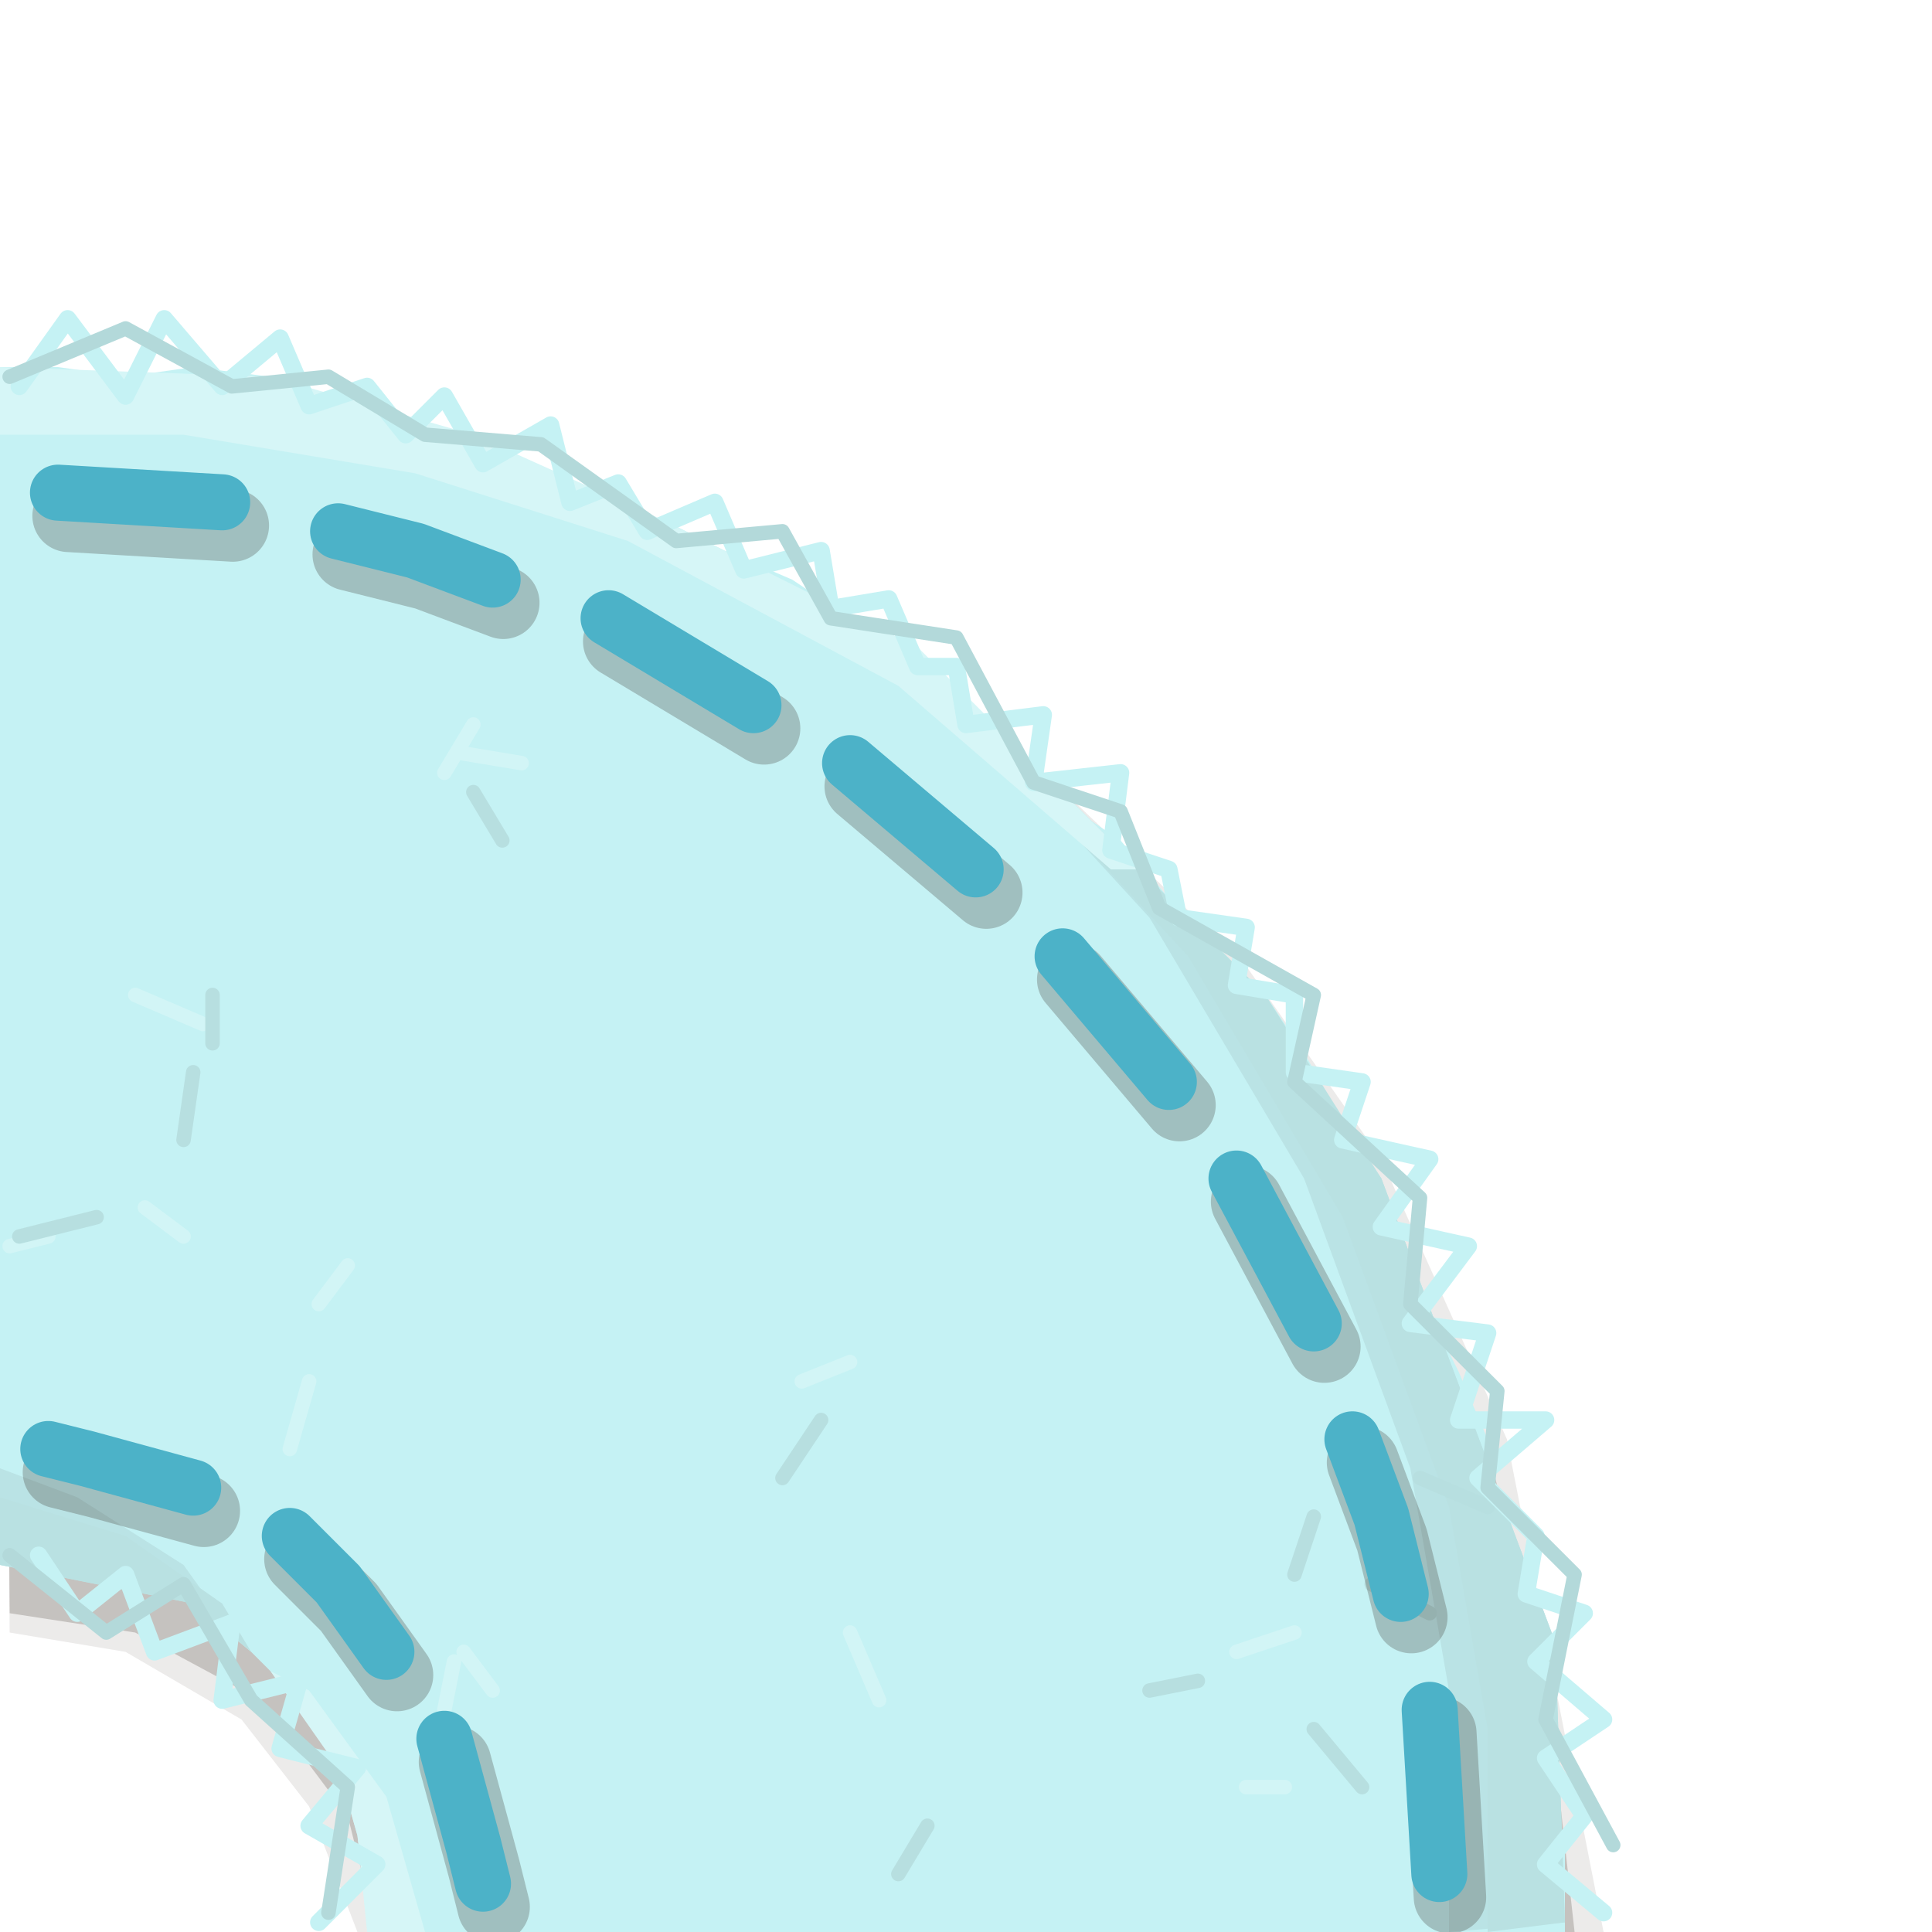
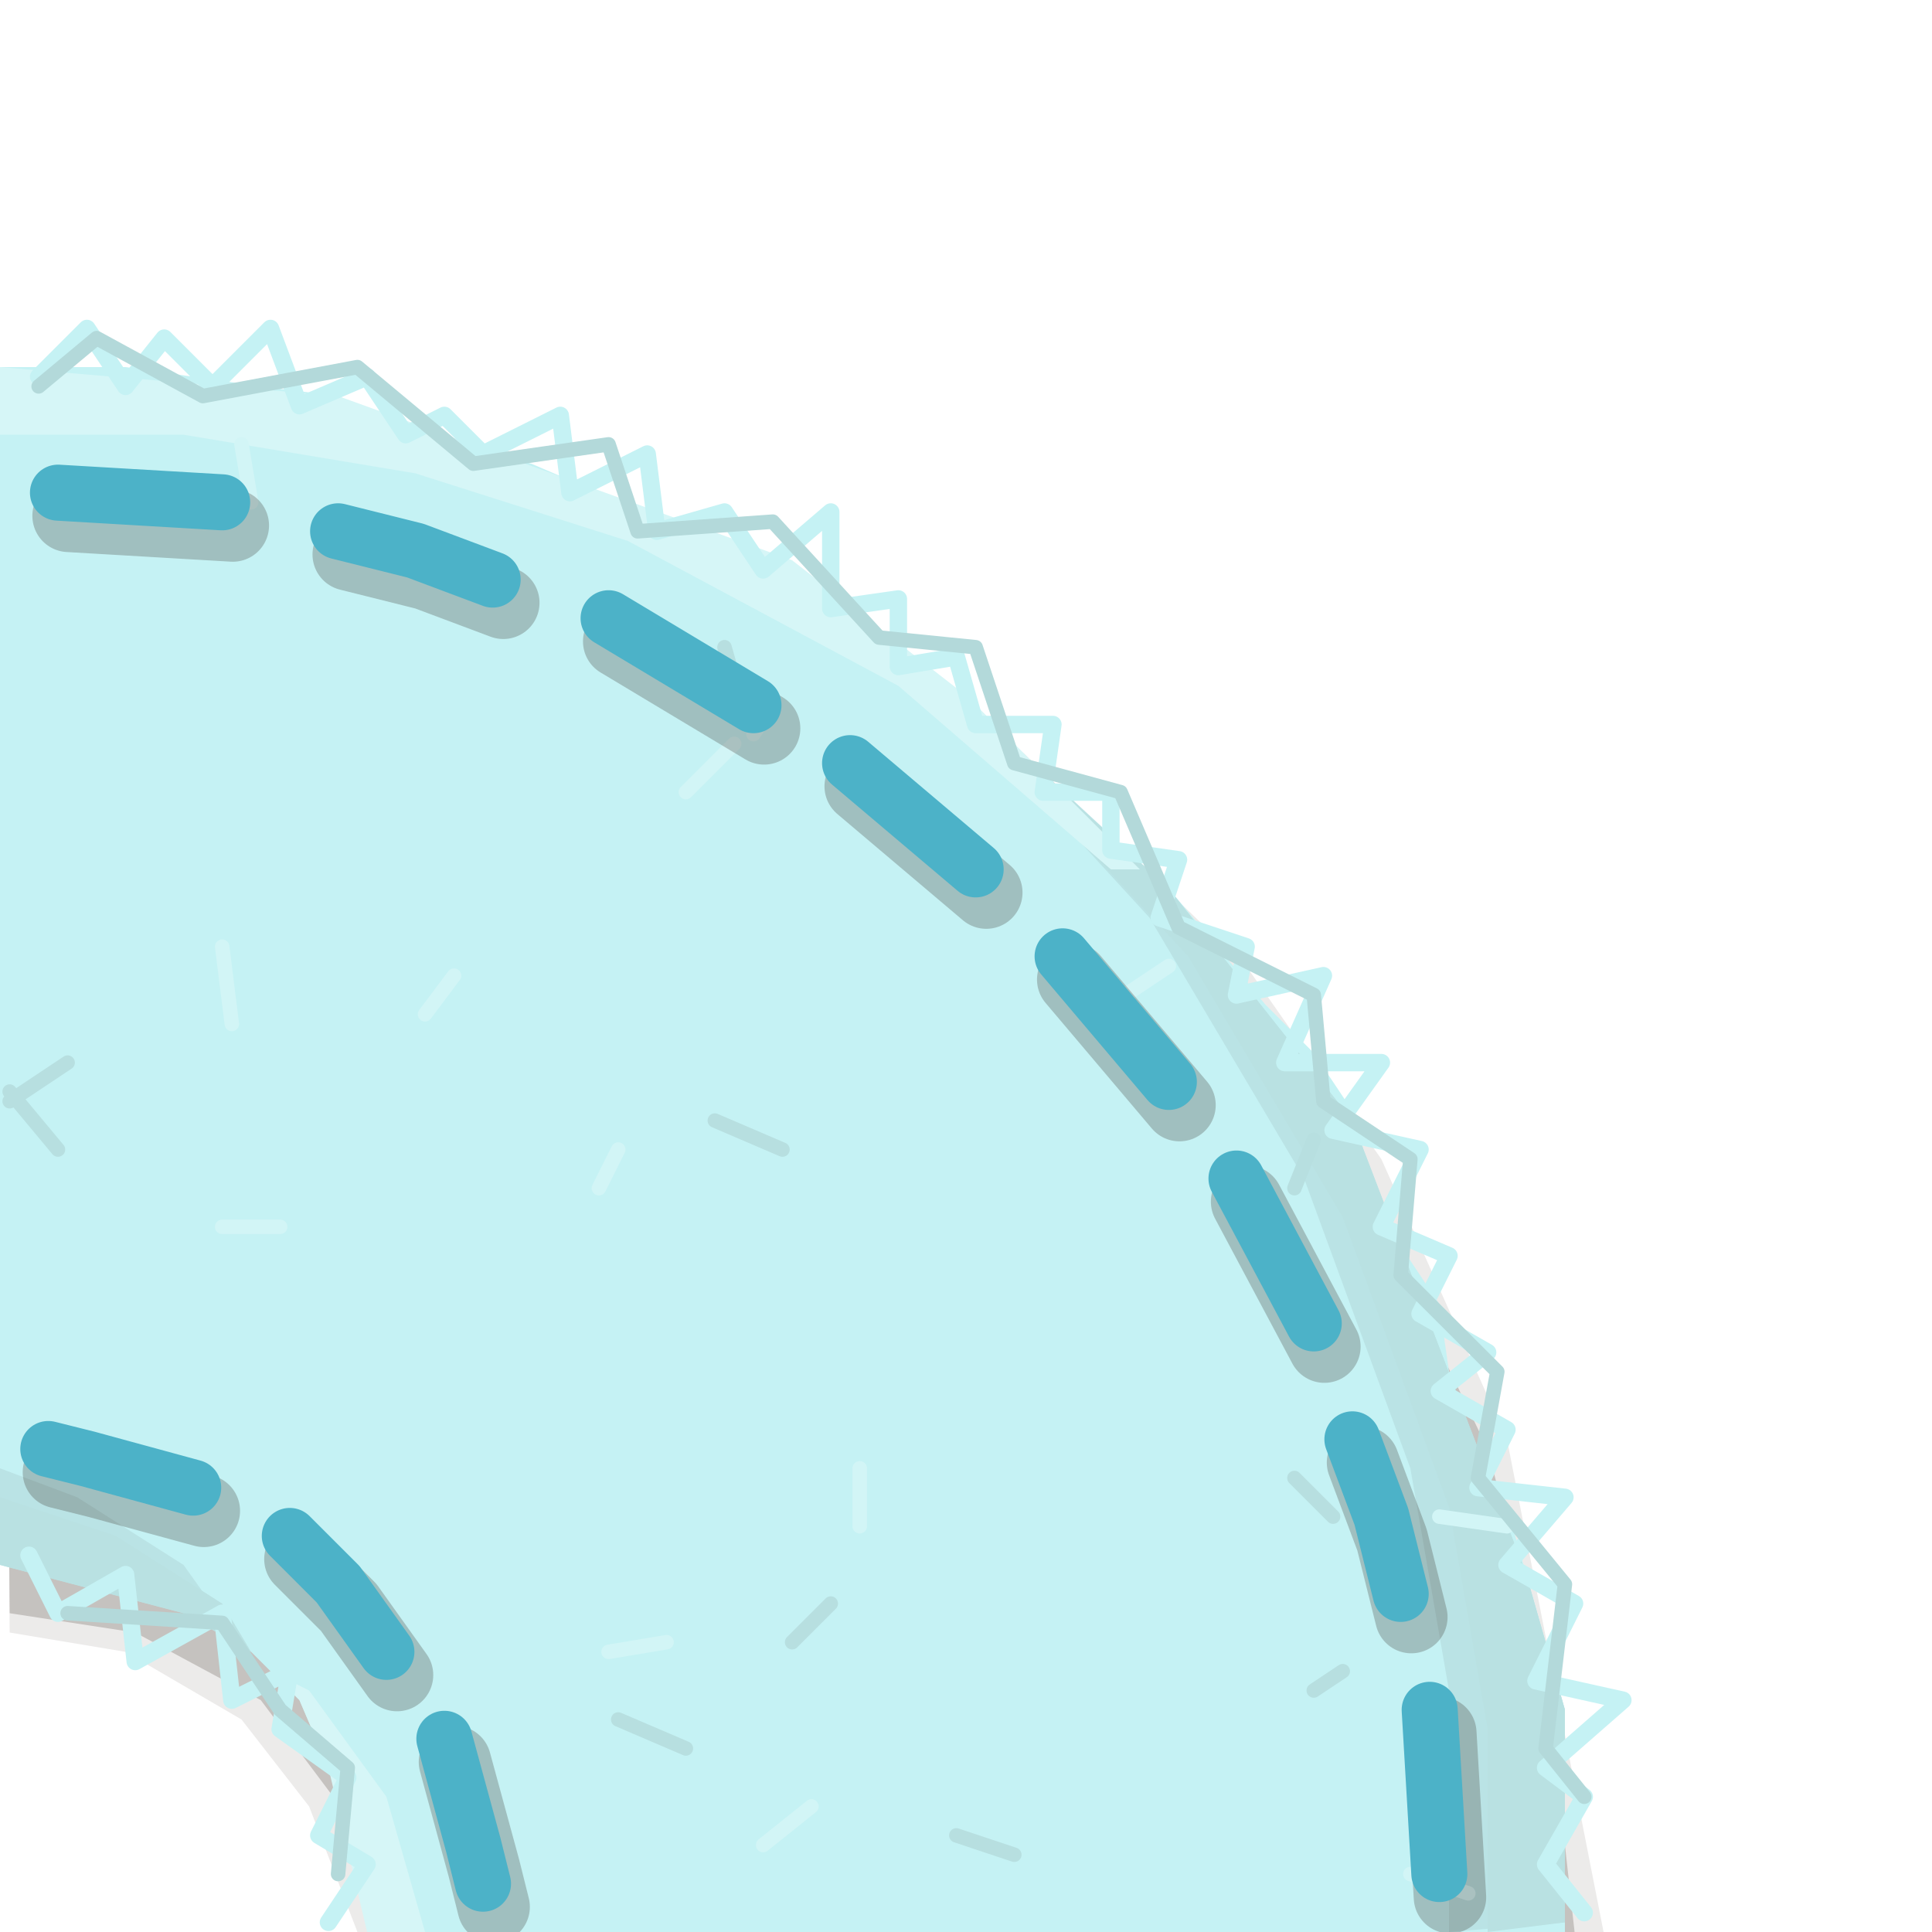
<svg xmlns="http://www.w3.org/2000/svg" viewBox="0 0 100 100" width="100" height="100">
  <defs>
    <path id="p1" d="M6 51l17 1M35 55l8 2 8 3M63 64l15 9M88 79l13 11M110 99l11 13M128 122l8 15M140 149l3 8 2 8M148 177l1 17M50 195l-1-4-3-11M40 171l-5-7-5-5M20 154l-11-3-4-1" />
  </defs>
  <g transform="scale(0.5)">
    <path d="M1 169l12 2 12 7 7 9 5 13 129 0-10-51-13-29-14-20-23-22-20-14-29-14-24-7-33-3z" fill="#2A1C14" opacity=".09" />
    <path d="M1 167l13 2 13 7 9 12 3 12 124 0-3-27-6-23-14-29-13-19-23-23-19-13-29-14-23-6-33-3z" fill="#2A1C14" opacity=".20" />
-     <path d="M6 163l7 1 7 2 6 5 5 5 4 7 2 7 1 7 0 3 124 0 0-1 0-7-1-7 0-8 0-7-3-7-3-7-1-7-3-7-3-6-3-7-2-7-4-6-4-7-4-6-5-5-5-5-5-6-6-4-5-5-5-5-5-6-7-3-6-4-7-3-6-3-7-2-7-4-6-3-7-1-7-2-7-3-8-1-7 1-7-1-6 0 0 124z" fill="#C5F2F4" />
-     <path d="M0 162l20 4 4 3-5-7-11-7-8-3zM162 199l-1-29-18-48-17-24-18-17 0 2 11 12 16 27 11 30 4 23 0 25z" fill="#BAE3E5" />
-     <path d="M0 162l20 4 6 5-3-5-10-7-13-4zM162 199l-1-29-18-48-12-19-21-21 0 3 13 14 16 27 11 30 4 23 0 21z" fill="#B9E1E2" />
-     <path d="M19 45l24 4 22 7 28 15 22 19 3 0-23-23-26-13-20-9-21-6-28-1 0 7zM35 183l2 7 1 10 6 0-4-14-8-11-4-2z" fill="#D6F6F7" />
-     <path d="M48 78l6 1m-5-4l-3 5m-32 23l7 3m-16 22l-4 1m14-4l4 3m17 3l-3 4m55 6l-5 2m-51 0l-2 7m17 22l-1 5m2-6l3 4m37-6l3 7m43-7l-6 2m1 14l4 0" fill="none" stroke="#D2F5F6" stroke-width="1.5" stroke-linecap="round" stroke-linejoin="round" />
-     <path d="M49 82l3 5m-30 16l0 5m-2 3l-1 7m-9 8l-8 2m83 19l-4 6m66 0l7 3m-12 8l6 3m-12-10l-2 6m-10 11l-5 1m17 4l5 6m-45 4l-3 5" fill="none" stroke="#B7DFE0" stroke-width="1.5" stroke-linecap="round" stroke-linejoin="round" />
-     <path d="M2 40l5-7 6 8 4-8 6 7 6-5 3 7 6-2 4 5 4-4 4 7 7-4 2 8 5-2 3 5 7-3 3 7 8-2 1 6 6-1 3 7 4 0 1 6 8-1-1 7 9-1-1 8 6 2 1 5 7 1-1 6 6 1 0 8 7 1-2 6 9 2-5 7 9 2-6 8 8 1-3 9 9 0-7 6 6 6-1 6 6 2-5 5 7 6-6 4 4 6-4 5 6 5M33 199l6-6-7-4 5-6-8-2 2-7-8 2 1-8-8 3-3-8-5 4-4-6" fill="none" stroke="#C5F2F4" stroke-width="1.8" stroke-linecap="round" stroke-linejoin="round" />
-     <path d="M1 39l12-5 11 6 10-1 10 6 12 1 14 10 11-1 5 9 13 2 8 15 9 3 4 10 16 9-2 9 13 12-1 11 9 9-1 10 9 9-3 15 7 13M34 198l2-13-10-9-7-12-8 5-10-8" fill="none" stroke="#B3D9DA" stroke-width="1.5" stroke-linecap="round" stroke-linejoin="round" />
+     <path d="M6 162l7 2 6 3 7 4 5 5 3 7 2 7 2 7 0 3 124 0 0-1 0-7 0-8 0-7-2-7-2-7-2-7-4-7-2-7-1-7-4-6-3-7-2-7-4-6-5-5-5-6-5-6-5-4-6-5-5-6-5-5-6-4-5-5-6-4-8-2-6-3-7-3-7-3-7-2-7-2-6-3-8-1-7-1-7-1-7 0-6 0 0 124z" fill="#C5F2F4" />
+     <path d="M0 162l19 5 5 2-5-7-11-7-8-3zM162 199l0-22-4-14-18-47-19-24-13-12 0 3 11 12 16 27 11 30 4 23 0 25z" fill="#BAE3E5" />
+     <path d="M0 162l19 5 7 4-3-5-11-7-12-4zM162 199l0-22-4-14-18-47-19-24-11-10 0 3 13 14 16 27 11 30 4 23 0 21z" fill="#B9E1E2" />
+     <path d="M19 45l24 4 22 7 28 15 22 19 3 0-18-18-18-14-47-17-35-3 0 7zM34 183l4 17 6 0-4-14-8-11-4-2 3 3z" fill="#D6F6F7" />
+     <path d="M25 46l1 6m50 25l-5 5m9-9l-2 3m-55 22l1 8m23-5l-3 4m77-5l-6 4m-51 15l-2 4m-39 4l6 0m60 25l0 6m60-1l7 1m-87 12l-6 1m21 16l-5 4m-33-3l3 3m97 3l6 2" fill="none" stroke="#D2F5F6" stroke-width="1.5" stroke-linecap="round" stroke-linejoin="round" />
+     <path d="M75 67l2 7m59 44l-2 5m-60-7l7 3m-74-9l-6 4m0-1l5 6m128 34l4 4m-52 9l-4 4m-18 8l7 3m68-8l-3 2m-37 15l6 2" fill="none" stroke="#B7DFE0" stroke-width="1.5" stroke-linecap="round" stroke-linejoin="round" />
+     <path d="M4 39l5-5 4 6 4-5 5 5 6-6 3 8 7-3 4 6 4-2 4 4 8-4 1 8 8-4 1 8 7-2 4 6 7-6 0 10 7-1 0 7 6-1 2 7 8 0-1 7 7 0 0 6 7 1-2 6 9 3-1 5 9-2-4 9 10 0-5 7 9 2-4 8 7 3-3 6 7 4-5 4 7 4-3 6 9 1-6 7 7 4-4 8 9 2-8 7 4 3-4 7 4 5M34 199l4-6-5-3 3-6-7-5 1-6-6 3-1-9-9 5-1-9-7 4-3-6" fill="none" stroke="#C5F2F4" stroke-width="1.8" stroke-linecap="round" stroke-linejoin="round" />
+     <path d="M4 40l6-5 11 6 16-3 12 10 14-2 3 9 14-1 11 12 10 1 4 12 11 3 6 14 14 7 1 11 9 6-1 12 10 10-2 11 9 11-2 17 4 5M35 194l1-11-7-6-6-9-16-1" fill="none" stroke="#B3D9DA" stroke-width="1.5" stroke-linecap="round" stroke-linejoin="round" />
    <use href="#p1" fill="none" stroke="#2A1C14" stroke-width="7.5" stroke-linecap="round" stroke-linejoin="round" opacity=".24" transform="translate(1.1 2.4)" />
    <use href="#p1" fill="none" stroke="#4CB2C8" stroke-width="5.8" stroke-linecap="round" stroke-linejoin="round" />
  </g>
</svg>
